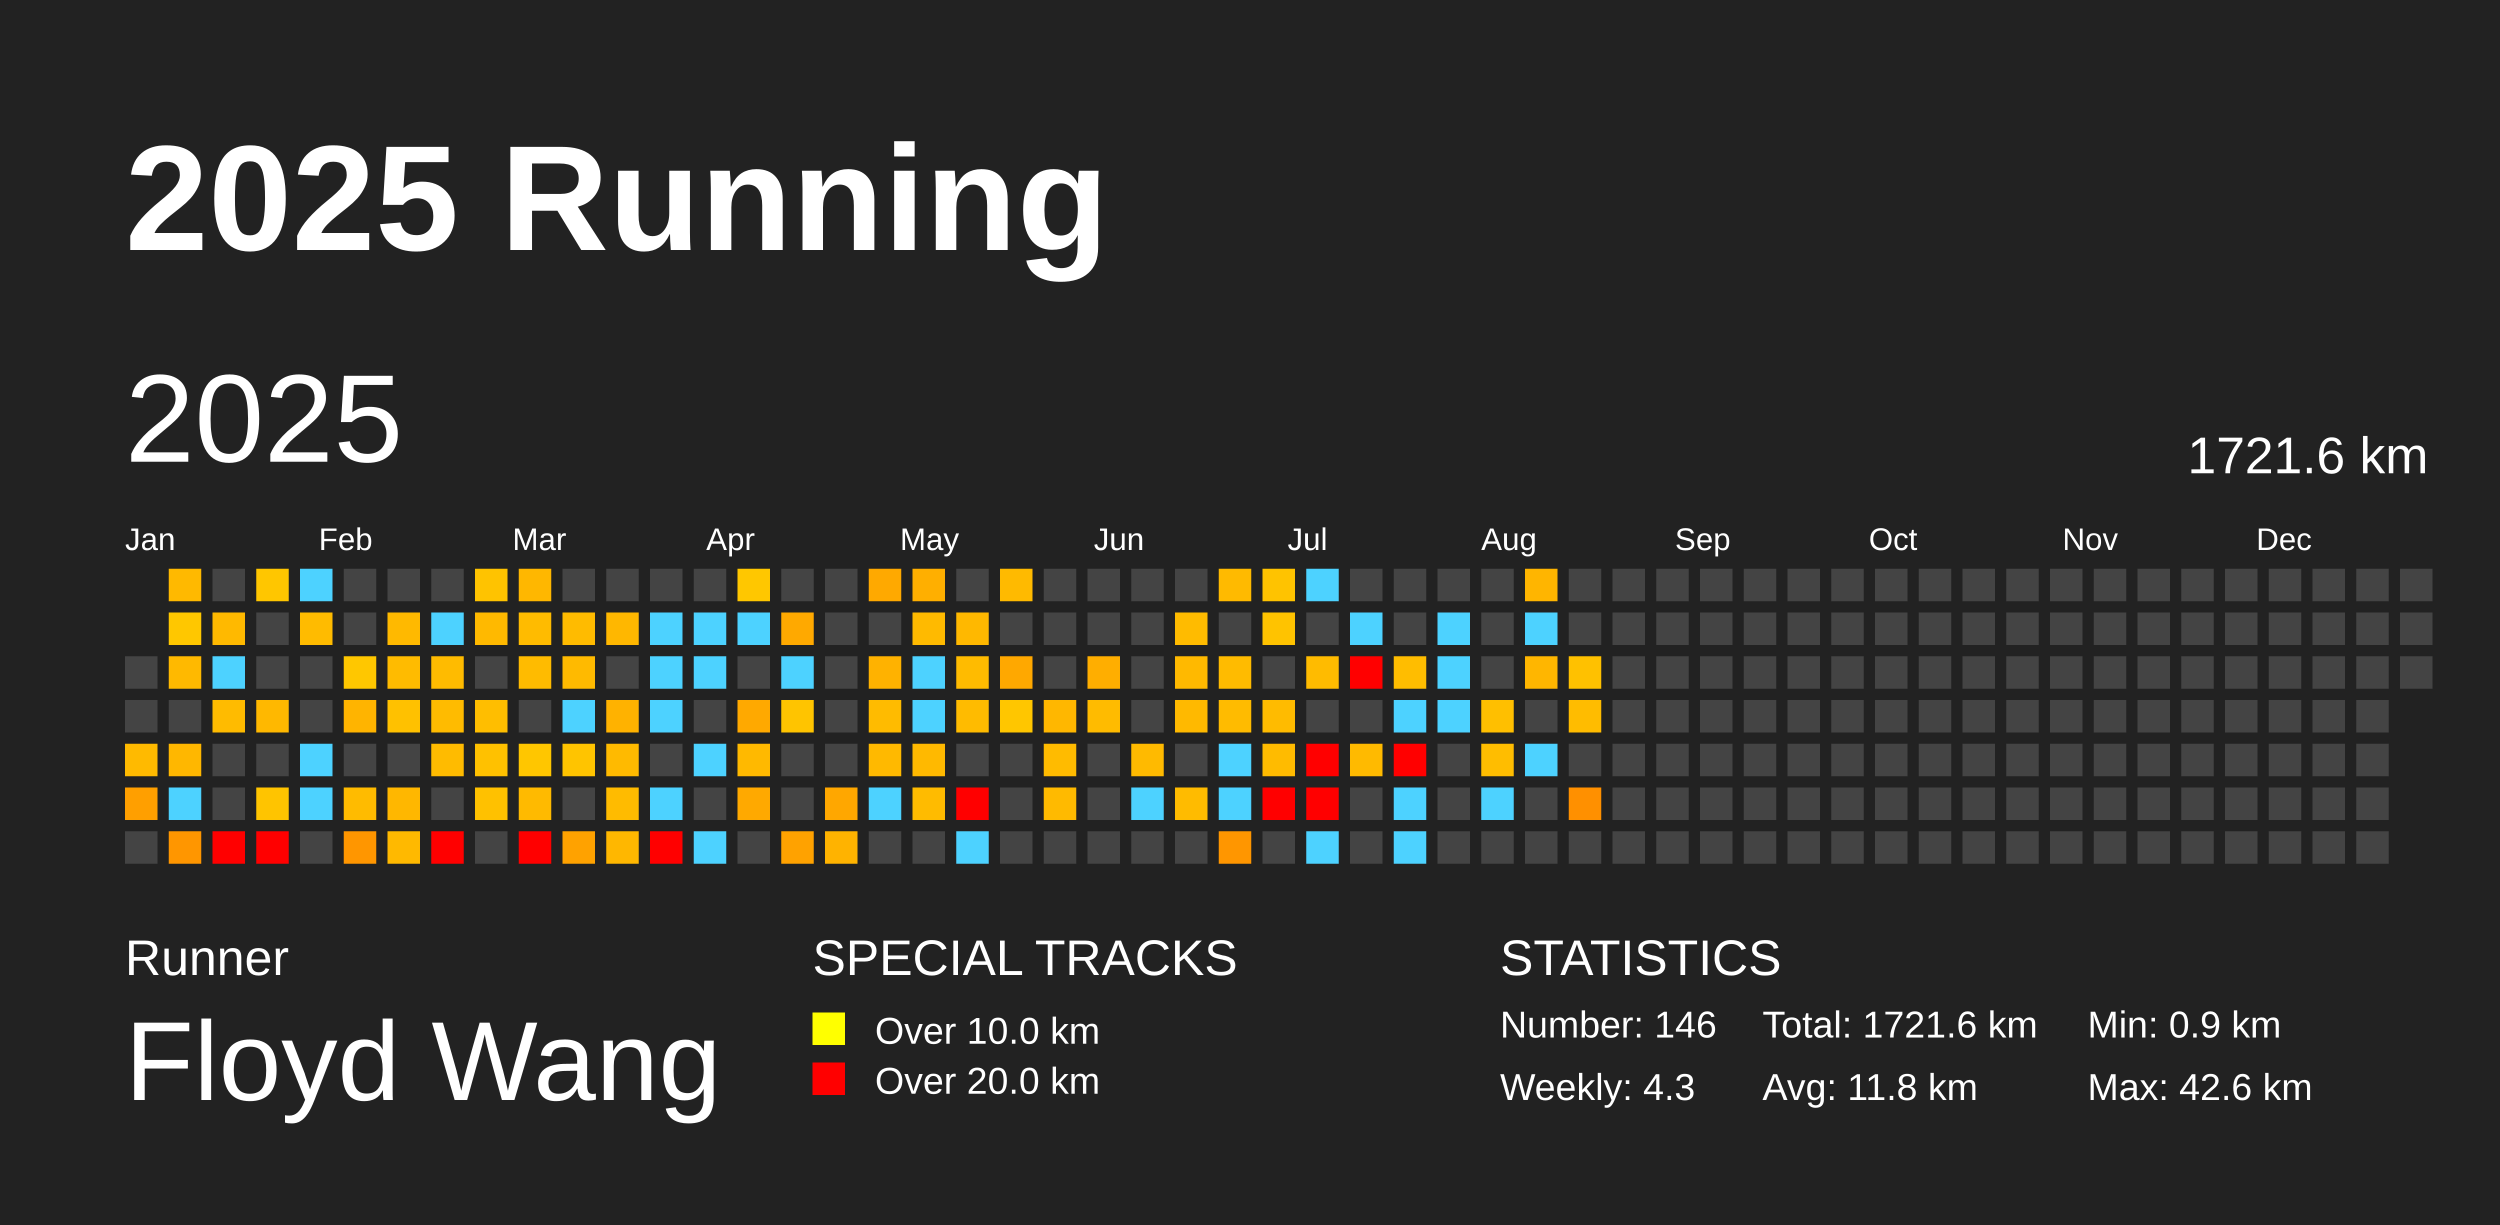
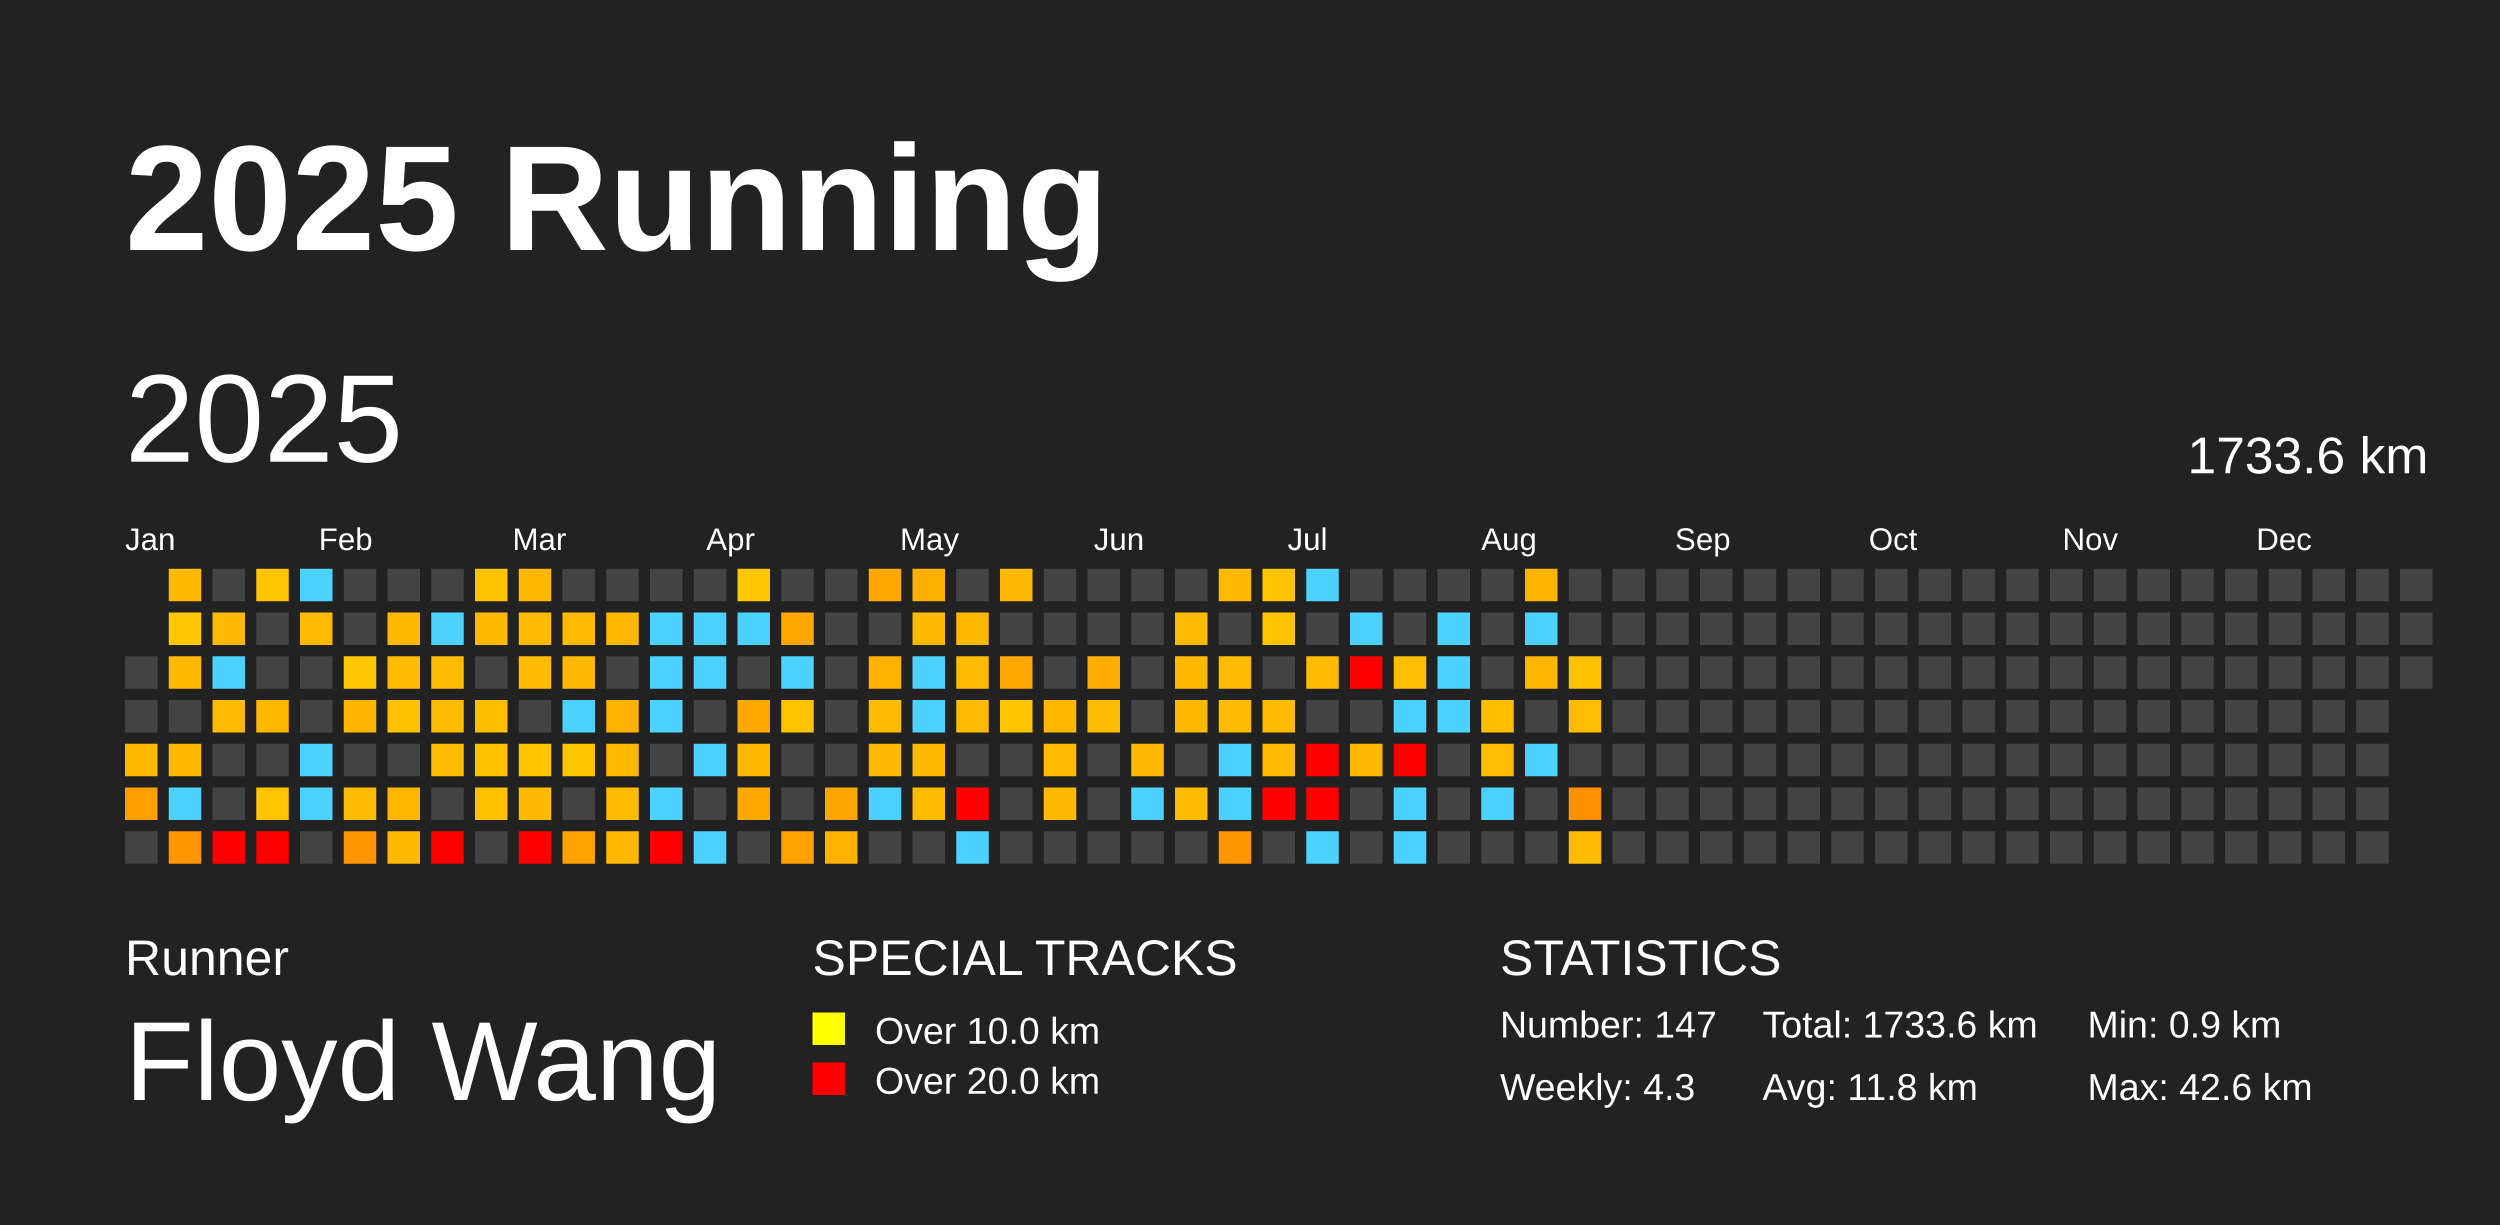
<svg xmlns="http://www.w3.org/2000/svg" baseProfile="full" height="98mm" version="1.1" viewBox="0,0,200,98" width="200mm">
  <defs />
  <rect fill="#222222" height="98" width="200" x="0" y="0" />
  <text fill="#FFFFFF" style="font-size:12px; font-family:Arial; font-weight:bold;" x="10" y="20">2025 Running</text>
  <text fill="#FFFFFF" style="font-size:4px; font-family:Arial" x="10" y="78">Runner</text>
  <text fill="#FFFFFF" style="font-size:9px; font-family:Arial" x="10" y="88">Floyd Wang</text>
  <text fill="#FFFFFF" style="font-size:4px; font-family:Arial" x="65" y="78">SPECIAL TRACKS</text>
  <rect fill="yellow" height="2.6" width="2.6" x="65" y="81" />
  <text fill="#FFFFFF" style="font-size:3px; font-family:Arial" x="70" y="83.5">Over 10.0 km</text>
  <rect fill="red" height="2.6" width="2.6" x="65" y="85" />
  <text fill="#FFFFFF" style="font-size:3px; font-family:Arial" x="70" y="87.5">Over 20.0 km</text>
  <text fill="#FFFFFF" style="font-size:4px; font-family:Arial" x="120" y="78">STATISTICS</text>
-   <text fill="#FFFFFF" style="font-size:3px; font-family:Arial" x="120" y="83">Number: 146</text>
+   <text fill="#FFFFFF" style="font-size:3px; font-family:Arial" x="120" y="83">Number: 147</text>
  <text fill="#FFFFFF" style="font-size:3px; font-family:Arial" x="120" y="88">Weekly: 4.3</text>
-   <text fill="#FFFFFF" style="font-size:3px; font-family:Arial" x="141" y="83">Total: 1721.6 km</text>
+   <text fill="#FFFFFF" style="font-size:3px; font-family:Arial" x="141" y="83">Total: 1733.6 km</text>
  <text fill="#FFFFFF" style="font-size:3px; font-family:Arial" x="141" y="88">Avg: 11.8 km</text>
  <text fill="#FFFFFF" style="font-size:3px; font-family:Arial" x="167" y="83">Min: 0.9 km</text>
  <text fill="#FFFFFF" style="font-size:3px; font-family:Arial" x="167" y="88">Max: 42.6 km</text>
  <text dominant-baseline="hanging" fill="#FFFFFF" style="font-size:10.0px; font-family:Arial;" x="10" y="30">2025</text>
-   <text dominant-baseline="hanging" fill="#FFFFFF" style="font-size:4.125px; font-family:Arial;" x="175" y="35">1721.6 km</text>
+   <text dominant-baseline="hanging" fill="#FFFFFF" style="font-size:4.125px; font-family:Arial;" x="175" y="35">1733.6 km</text>
  <text fill="#FFFFFF" style="font-size:2.5px; font-family:Arial" x="10.0" y="44">Jan</text>
  <text fill="#FFFFFF" style="font-size:2.5px; font-family:Arial" x="25.5" y="44">Feb</text>
  <text fill="#FFFFFF" style="font-size:2.5px; font-family:Arial" x="41.0" y="44">Mar</text>
  <text fill="#FFFFFF" style="font-size:2.5px; font-family:Arial" x="56.5" y="44">Apr</text>
  <text fill="#FFFFFF" style="font-size:2.5px; font-family:Arial" x="72.0" y="44">May</text>
  <text fill="#FFFFFF" style="font-size:2.5px; font-family:Arial" x="87.5" y="44">Jun</text>
  <text fill="#FFFFFF" style="font-size:2.5px; font-family:Arial" x="103.0" y="44">Jul</text>
  <text fill="#FFFFFF" style="font-size:2.5px; font-family:Arial" x="118.5" y="44">Aug</text>
  <text fill="#FFFFFF" style="font-size:2.5px; font-family:Arial" x="134.0" y="44">Sep</text>
  <text fill="#FFFFFF" style="font-size:2.5px; font-family:Arial" x="149.5" y="44">Oct</text>
  <text fill="#FFFFFF" style="font-size:2.5px; font-family:Arial" x="165.0" y="44">Nov</text>
  <text fill="#FFFFFF" style="font-size:2.5px; font-family:Arial" x="180.5" y="44">Dec</text>
  <rect fill="#444444" height="2.6" width="2.6" x="10.0" y="52.5" />
  <rect fill="#444444" height="2.6" width="2.6" x="10.0" y="56.0" />
  <rect fill="#ffba00" height="2.6" width="2.6" x="10.0" y="59.5" />
  <rect fill="#ff9f00" height="2.6" width="2.6" x="10.0" y="63.0" />
  <rect fill="#444444" height="2.6" width="2.6" x="10.0" y="66.5" />
  <rect fill="#ffb900" height="2.6" width="2.6" x="13.5" y="45.5" />
  <rect fill="#ffc700" height="2.6" width="2.6" x="13.5" y="49.0" />
  <rect fill="#ffb900" height="2.6" width="2.6" x="13.5" y="52.5" />
  <rect fill="#444444" height="2.6" width="2.6" x="13.5" y="56.0" />
  <rect fill="#ffb700" height="2.6" width="2.6" x="13.5" y="59.5" />
  <rect fill="#4dd2ff" height="2.6" width="2.6" x="13.5" y="63.0" />
  <rect fill="#ff9600" height="2.6" width="2.6" x="13.5" y="66.5" />
  <rect fill="#444444" height="2.6" width="2.6" x="17.0" y="45.5" />
  <rect fill="#ffb900" height="2.6" width="2.6" x="17.0" y="49.0" />
  <rect fill="#4dd2ff" height="2.6" width="2.6" x="17.0" y="52.5" />
  <rect fill="#ffbb00" height="2.6" width="2.6" x="17.0" y="56.0" />
  <rect fill="#444444" height="2.6" width="2.6" x="17.0" y="59.5" />
  <rect fill="#444444" height="2.6" width="2.6" x="17.0" y="63.0" />
  <rect fill="red" height="2.6" width="2.6" x="17.0" y="66.5" />
  <rect fill="#ffc600" height="2.6" width="2.6" x="20.5" y="45.5" />
  <rect fill="#444444" height="2.6" width="2.6" x="20.5" y="49.0" />
  <rect fill="#444444" height="2.6" width="2.6" x="20.5" y="52.5" />
  <rect fill="#ffb800" height="2.6" width="2.6" x="20.5" y="56.0" />
  <rect fill="#444444" height="2.6" width="2.6" x="20.5" y="59.5" />
  <rect fill="#ffc400" height="2.6" width="2.6" x="20.5" y="63.0" />
  <rect fill="red" height="2.6" width="2.6" x="20.5" y="66.5" />
  <rect fill="#4dd2ff" height="2.6" width="2.6" x="24.0" y="45.5" />
  <rect fill="#ffbb00" height="2.6" width="2.6" x="24.0" y="49.0" />
  <rect fill="#444444" height="2.6" width="2.6" x="24.0" y="52.5" />
  <rect fill="#444444" height="2.6" width="2.6" x="24.0" y="56.0" />
  <rect fill="#4dd2ff" height="2.6" width="2.6" x="24.0" y="59.5" />
  <rect fill="#4dd2ff" height="2.6" width="2.6" x="24.0" y="63.0" />
  <rect fill="#444444" height="2.6" width="2.6" x="24.0" y="66.5" />
  <rect fill="#444444" height="2.6" width="2.6" x="27.5" y="45.5" />
  <rect fill="#444444" height="2.6" width="2.6" x="27.5" y="49.0" />
  <rect fill="#ffc700" height="2.6" width="2.6" x="27.5" y="52.5" />
  <rect fill="#ffb400" height="2.6" width="2.6" x="27.5" y="56.0" />
  <rect fill="#444444" height="2.6" width="2.6" x="27.5" y="59.5" />
  <rect fill="#ffbb00" height="2.6" width="2.6" x="27.5" y="63.0" />
  <rect fill="#ff9600" height="2.6" width="2.6" x="27.5" y="66.5" />
  <rect fill="#444444" height="2.6" width="2.6" x="31.0" y="45.5" />
  <rect fill="#ffb900" height="2.6" width="2.6" x="31.0" y="49.0" />
  <rect fill="#ffbb00" height="2.6" width="2.6" x="31.0" y="52.5" />
  <rect fill="#ffc100" height="2.6" width="2.6" x="31.0" y="56.0" />
  <rect fill="#444444" height="2.6" width="2.6" x="31.0" y="59.5" />
  <rect fill="#ffb700" height="2.6" width="2.6" x="31.0" y="63.0" />
  <rect fill="#ffb900" height="2.6" width="2.6" x="31.0" y="66.5" />
  <rect fill="#444444" height="2.6" width="2.6" x="34.5" y="45.5" />
  <rect fill="#4dd2ff" height="2.6" width="2.6" x="34.5" y="49.0" />
  <rect fill="#ffbb00" height="2.6" width="2.6" x="34.5" y="52.5" />
  <rect fill="#ffbb00" height="2.6" width="2.6" x="34.5" y="56.0" />
  <rect fill="#ffbb00" height="2.6" width="2.6" x="34.5" y="59.5" />
  <rect fill="#444444" height="2.6" width="2.6" x="34.5" y="63.0" />
  <rect fill="red" height="2.6" width="2.6" x="34.5" y="66.5" />
  <rect fill="#ffc300" height="2.6" width="2.6" x="38.0" y="45.5" />
  <rect fill="#ffb900" height="2.6" width="2.6" x="38.0" y="49.0" />
  <rect fill="#444444" height="2.6" width="2.6" x="38.0" y="52.5" />
  <rect fill="#ffbe00" height="2.6" width="2.6" x="38.0" y="56.0" />
  <rect fill="#ffc100" height="2.6" width="2.6" x="38.0" y="59.5" />
  <rect fill="#ffc100" height="2.6" width="2.6" x="38.0" y="63.0" />
  <rect fill="#444444" height="2.6" width="2.6" x="38.0" y="66.5" />
  <rect fill="#ffb700" height="2.6" width="2.6" x="41.5" y="45.5" />
  <rect fill="#ffbb00" height="2.6" width="2.6" x="41.5" y="49.0" />
  <rect fill="#ffbb00" height="2.6" width="2.6" x="41.5" y="52.5" />
  <rect fill="#444444" height="2.6" width="2.6" x="41.5" y="56.0" />
  <rect fill="#ffc600" height="2.6" width="2.6" x="41.5" y="59.5" />
  <rect fill="#ffba00" height="2.6" width="2.6" x="41.5" y="63.0" />
  <rect fill="red" height="2.6" width="2.6" x="41.5" y="66.5" />
  <rect fill="#444444" height="2.6" width="2.6" x="45.0" y="45.5" />
  <rect fill="#ffbb00" height="2.6" width="2.6" x="45.0" y="49.0" />
  <rect fill="#ffba00" height="2.6" width="2.6" x="45.0" y="52.5" />
  <rect fill="#4dd2ff" height="2.6" width="2.6" x="45.0" y="56.0" />
  <rect fill="#ffc400" height="2.6" width="2.6" x="45.0" y="59.5" />
  <rect fill="#444444" height="2.6" width="2.6" x="45.0" y="63.0" />
  <rect fill="#ffa200" height="2.6" width="2.6" x="45.0" y="66.5" />
  <rect fill="#444444" height="2.6" width="2.6" x="48.5" y="45.5" />
  <rect fill="#ffb700" height="2.6" width="2.6" x="48.5" y="49.0" />
  <rect fill="#444444" height="2.6" width="2.6" x="48.5" y="52.5" />
  <rect fill="#ffb200" height="2.6" width="2.6" x="48.5" y="56.0" />
  <rect fill="#ffba00" height="2.6" width="2.6" x="48.5" y="59.5" />
  <rect fill="#ffbb00" height="2.6" width="2.6" x="48.5" y="63.0" />
  <rect fill="#ffb700" height="2.6" width="2.6" x="48.5" y="66.5" />
  <rect fill="#444444" height="2.6" width="2.6" x="52.0" y="45.5" />
  <rect fill="#4dd2ff" height="2.6" width="2.6" x="52.0" y="49.0" />
  <rect fill="#4dd2ff" height="2.6" width="2.6" x="52.0" y="52.5" />
  <rect fill="#4dd2ff" height="2.6" width="2.6" x="52.0" y="56.0" />
  <rect fill="#444444" height="2.6" width="2.6" x="52.0" y="59.5" />
  <rect fill="#4dd2ff" height="2.6" width="2.6" x="52.0" y="63.0" />
  <rect fill="red" height="2.6" width="2.6" x="52.0" y="66.5" />
  <rect fill="#444444" height="2.6" width="2.6" x="55.5" y="45.5" />
  <rect fill="#4dd2ff" height="2.6" width="2.6" x="55.5" y="49.0" />
  <rect fill="#4dd2ff" height="2.6" width="2.6" x="55.5" y="52.5" />
  <rect fill="#444444" height="2.6" width="2.6" x="55.5" y="56.0" />
  <rect fill="#4dd2ff" height="2.6" width="2.6" x="55.5" y="59.5" />
  <rect fill="#444444" height="2.6" width="2.6" x="55.5" y="63.0" />
  <rect fill="#4dd2ff" height="2.6" width="2.6" x="55.5" y="66.5" />
  <rect fill="#ffc700" height="2.6" width="2.6" x="59.0" y="45.5" />
  <rect fill="#4dd2ff" height="2.6" width="2.6" x="59.0" y="49.0" />
  <rect fill="#444444" height="2.6" width="2.6" x="59.0" y="52.5" />
  <rect fill="#ffa900" height="2.6" width="2.6" x="59.0" y="56.0" />
  <rect fill="#ffb900" height="2.6" width="2.6" x="59.0" y="59.5" />
  <rect fill="#ffa900" height="2.6" width="2.6" x="59.0" y="63.0" />
  <rect fill="#444444" height="2.6" width="2.6" x="59.0" y="66.5" />
  <rect fill="#444444" height="2.6" width="2.6" x="62.5" y="45.5" />
  <rect fill="#ffa900" height="2.6" width="2.6" x="62.5" y="49.0" />
  <rect fill="#4dd2ff" height="2.6" width="2.6" x="62.5" y="52.5" />
  <rect fill="#ffc400" height="2.6" width="2.6" x="62.5" y="56.0" />
  <rect fill="#444444" height="2.6" width="2.6" x="62.5" y="59.5" />
  <rect fill="#444444" height="2.6" width="2.6" x="62.5" y="63.0" />
  <rect fill="#ffa200" height="2.6" width="2.6" x="62.5" y="66.5" />
  <rect fill="#444444" height="2.6" width="2.6" x="66.0" y="45.5" />
  <rect fill="#444444" height="2.6" width="2.6" x="66.0" y="49.0" />
  <rect fill="#444444" height="2.6" width="2.6" x="66.0" y="52.5" />
  <rect fill="#444444" height="2.6" width="2.6" x="66.0" y="56.0" />
  <rect fill="#444444" height="2.6" width="2.6" x="66.0" y="59.5" />
  <rect fill="#ffa700" height="2.6" width="2.6" x="66.0" y="63.0" />
  <rect fill="#ffb300" height="2.6" width="2.6" x="66.0" y="66.5" />
  <rect fill="#ffa900" height="2.6" width="2.6" x="69.5" y="45.5" />
  <rect fill="#444444" height="2.6" width="2.6" x="69.5" y="49.0" />
  <rect fill="#ffb200" height="2.6" width="2.6" x="69.5" y="52.5" />
  <rect fill="#ffbb00" height="2.6" width="2.6" x="69.5" y="56.0" />
  <rect fill="#ffb900" height="2.6" width="2.6" x="69.5" y="59.5" />
  <rect fill="#4dd2ff" height="2.6" width="2.6" x="69.5" y="63.0" />
  <rect fill="#444444" height="2.6" width="2.6" x="69.5" y="66.5" />
  <rect fill="#ffaf00" height="2.6" width="2.6" x="73.0" y="45.5" />
  <rect fill="#ffba00" height="2.6" width="2.6" x="73.0" y="49.0" />
  <rect fill="#4dd2ff" height="2.6" width="2.6" x="73.0" y="52.5" />
  <rect fill="#4dd2ff" height="2.6" width="2.6" x="73.0" y="56.0" />
  <rect fill="#ffb900" height="2.6" width="2.6" x="73.0" y="59.5" />
  <rect fill="#ffbb00" height="2.6" width="2.6" x="73.0" y="63.0" />
  <rect fill="#444444" height="2.6" width="2.6" x="73.0" y="66.5" />
  <rect fill="#444444" height="2.6" width="2.6" x="76.5" y="45.5" />
  <rect fill="#ffb800" height="2.6" width="2.6" x="76.5" y="49.0" />
  <rect fill="#ffbb00" height="2.6" width="2.6" x="76.5" y="52.5" />
  <rect fill="#ffbb00" height="2.6" width="2.6" x="76.5" y="56.0" />
  <rect fill="#444444" height="2.6" width="2.6" x="76.5" y="59.5" />
  <rect fill="red" height="2.6" width="2.6" x="76.5" y="63.0" />
  <rect fill="#4dd2ff" height="2.6" width="2.6" x="76.5" y="66.5" />
  <rect fill="#ffba00" height="2.6" width="2.6" x="80.0" y="45.5" />
  <rect fill="#444444" height="2.6" width="2.6" x="80.0" y="49.0" />
  <rect fill="#ffa800" height="2.6" width="2.6" x="80.0" y="52.5" />
  <rect fill="#ffc600" height="2.6" width="2.6" x="80.0" y="56.0" />
  <rect fill="#444444" height="2.6" width="2.6" x="80.0" y="59.5" />
  <rect fill="#444444" height="2.6" width="2.6" x="80.0" y="63.0" />
  <rect fill="#444444" height="2.6" width="2.6" x="80.0" y="66.5" />
  <rect fill="#444444" height="2.6" width="2.6" x="83.5" y="45.5" />
  <rect fill="#444444" height="2.6" width="2.6" x="83.5" y="49.0" />
  <rect fill="#444444" height="2.6" width="2.6" x="83.5" y="52.5" />
  <rect fill="#ffb700" height="2.6" width="2.6" x="83.5" y="56.0" />
  <rect fill="#ffbb00" height="2.6" width="2.6" x="83.5" y="59.5" />
  <rect fill="#ffba00" height="2.6" width="2.6" x="83.5" y="63.0" />
  <rect fill="#444444" height="2.6" width="2.6" x="83.5" y="66.5" />
  <rect fill="#444444" height="2.6" width="2.6" x="87.0" y="45.5" />
  <rect fill="#444444" height="2.6" width="2.6" x="87.0" y="49.0" />
  <rect fill="#ffae00" height="2.6" width="2.6" x="87.0" y="52.5" />
  <rect fill="#ffbb00" height="2.6" width="2.6" x="87.0" y="56.0" />
  <rect fill="#444444" height="2.6" width="2.6" x="87.0" y="59.5" />
  <rect fill="#444444" height="2.6" width="2.6" x="87.0" y="63.0" />
  <rect fill="#444444" height="2.6" width="2.6" x="87.0" y="66.5" />
  <rect fill="#444444" height="2.6" width="2.6" x="90.5" y="45.5" />
  <rect fill="#444444" height="2.6" width="2.6" x="90.5" y="49.0" />
  <rect fill="#444444" height="2.6" width="2.6" x="90.5" y="52.5" />
  <rect fill="#444444" height="2.6" width="2.6" x="90.5" y="56.0" />
  <rect fill="#ffba00" height="2.6" width="2.6" x="90.5" y="59.5" />
  <rect fill="#4dd2ff" height="2.6" width="2.6" x="90.5" y="63.0" />
  <rect fill="#444444" height="2.6" width="2.6" x="90.5" y="66.5" />
  <rect fill="#444444" height="2.6" width="2.6" x="94.0" y="45.5" />
  <rect fill="#ffbb00" height="2.6" width="2.6" x="94.0" y="49.0" />
  <rect fill="#ffb900" height="2.6" width="2.6" x="94.0" y="52.5" />
  <rect fill="#ffb900" height="2.6" width="2.6" x="94.0" y="56.0" />
  <rect fill="#444444" height="2.6" width="2.6" x="94.0" y="59.5" />
  <rect fill="#ffbb00" height="2.6" width="2.6" x="94.0" y="63.0" />
  <rect fill="#444444" height="2.6" width="2.6" x="94.0" y="66.5" />
  <rect fill="#ffba00" height="2.6" width="2.6" x="97.5" y="45.5" />
  <rect fill="#444444" height="2.6" width="2.6" x="97.5" y="49.0" />
  <rect fill="#ffbb00" height="2.6" width="2.6" x="97.5" y="52.5" />
  <rect fill="#ffbb00" height="2.6" width="2.6" x="97.5" y="56.0" />
  <rect fill="#4dd2ff" height="2.6" width="2.6" x="97.5" y="59.5" />
  <rect fill="#4dd2ff" height="2.6" width="2.6" x="97.5" y="63.0" />
  <rect fill="#ff9600" height="2.6" width="2.6" x="97.5" y="66.5" />
  <rect fill="#ffc300" height="2.6" width="2.6" x="101.0" y="45.5" />
  <rect fill="#ffc300" height="2.6" width="2.6" x="101.0" y="49.0" />
  <rect fill="#444444" height="2.6" width="2.6" x="101.0" y="52.5" />
  <rect fill="#ffbb00" height="2.6" width="2.6" x="101.0" y="56.0" />
  <rect fill="#ffbb00" height="2.6" width="2.6" x="101.0" y="59.5" />
  <rect fill="red" height="2.6" width="2.6" x="101.0" y="63.0" />
  <rect fill="#444444" height="2.6" width="2.6" x="101.0" y="66.5" />
  <rect fill="#4dd2ff" height="2.6" width="2.6" x="104.5" y="45.5" />
  <rect fill="#444444" height="2.6" width="2.6" x="104.5" y="49.0" />
  <rect fill="#ffbb00" height="2.6" width="2.6" x="104.5" y="52.5" />
  <rect fill="#444444" height="2.6" width="2.6" x="104.5" y="56.0" />
  <rect fill="red" height="2.6" width="2.6" x="104.5" y="59.5" />
  <rect fill="red" height="2.6" width="2.6" x="104.5" y="63.0" />
  <rect fill="#4dd2ff" height="2.6" width="2.6" x="104.5" y="66.5" />
  <rect fill="#444444" height="2.6" width="2.6" x="108.0" y="45.5" />
  <rect fill="#4dd2ff" height="2.6" width="2.6" x="108.0" y="49.0" />
  <rect fill="red" height="2.6" width="2.6" x="108.0" y="52.5" />
  <rect fill="#444444" height="2.6" width="2.6" x="108.0" y="56.0" />
  <rect fill="#ffba00" height="2.6" width="2.6" x="108.0" y="59.5" />
  <rect fill="#444444" height="2.6" width="2.6" x="108.0" y="63.0" />
  <rect fill="#444444" height="2.6" width="2.6" x="108.0" y="66.5" />
  <rect fill="#444444" height="2.6" width="2.6" x="111.5" y="45.5" />
  <rect fill="#444444" height="2.6" width="2.6" x="111.5" y="49.0" />
  <rect fill="#ffbd00" height="2.6" width="2.6" x="111.5" y="52.5" />
  <rect fill="#4dd2ff" height="2.6" width="2.6" x="111.5" y="56.0" />
  <rect fill="red" height="2.6" width="2.6" x="111.5" y="59.5" />
  <rect fill="#4dd2ff" height="2.6" width="2.6" x="111.5" y="63.0" />
  <rect fill="#4dd2ff" height="2.6" width="2.6" x="111.5" y="66.5" />
  <rect fill="#444444" height="2.6" width="2.6" x="115.0" y="45.5" />
  <rect fill="#4dd2ff" height="2.6" width="2.6" x="115.0" y="49.0" />
  <rect fill="#4dd2ff" height="2.6" width="2.6" x="115.0" y="52.5" />
  <rect fill="#4dd2ff" height="2.6" width="2.6" x="115.0" y="56.0" />
  <rect fill="#444444" height="2.6" width="2.6" x="115.0" y="59.5" />
  <rect fill="#444444" height="2.6" width="2.6" x="115.0" y="63.0" />
  <rect fill="#444444" height="2.6" width="2.6" x="115.0" y="66.5" />
  <rect fill="#444444" height="2.6" width="2.6" x="118.5" y="45.5" />
  <rect fill="#444444" height="2.6" width="2.6" x="118.5" y="49.0" />
  <rect fill="#444444" height="2.6" width="2.6" x="118.5" y="52.5" />
  <rect fill="#ffbf00" height="2.6" width="2.6" x="118.5" y="56.0" />
  <rect fill="#ffbd00" height="2.6" width="2.6" x="118.5" y="59.5" />
  <rect fill="#4dd2ff" height="2.6" width="2.6" x="118.5" y="63.0" />
  <rect fill="#444444" height="2.6" width="2.6" x="118.5" y="66.5" />
  <rect fill="#ffb500" height="2.6" width="2.6" x="122.0" y="45.5" />
  <rect fill="#4dd2ff" height="2.6" width="2.6" x="122.0" y="49.0" />
  <rect fill="#ffb600" height="2.6" width="2.6" x="122.0" y="52.5" />
  <rect fill="#444444" height="2.6" width="2.6" x="122.0" y="56.0" />
  <rect fill="#4dd2ff" height="2.6" width="2.6" x="122.0" y="59.5" />
  <rect fill="#444444" height="2.6" width="2.6" x="122.0" y="63.0" />
  <rect fill="#444444" height="2.6" width="2.6" x="122.0" y="66.5" />
  <rect fill="#444444" height="2.6" width="2.6" x="125.5" y="45.5" />
  <rect fill="#444444" height="2.6" width="2.6" x="125.5" y="49.0" />
  <rect fill="#ffc100" height="2.6" width="2.6" x="125.5" y="52.5" />
  <rect fill="#ffbc00" height="2.6" width="2.6" x="125.5" y="56.0" />
  <rect fill="#444444" height="2.6" width="2.6" x="125.5" y="59.5" />
  <rect fill="#ff9000" height="2.6" width="2.6" x="125.5" y="63.0" />
-   <rect fill="#444444" height="2.6" width="2.6" x="125.5" y="66.5" />
+   <rect fill="#ffbb00" height="2.6" width="2.6" x="125.5" y="66.5" />
  <rect fill="#444444" height="2.6" width="2.6" x="129.0" y="45.5" />
  <rect fill="#444444" height="2.6" width="2.6" x="129.0" y="49.0" />
  <rect fill="#444444" height="2.6" width="2.6" x="129.0" y="52.5" />
  <rect fill="#444444" height="2.6" width="2.6" x="129.0" y="56.0" />
  <rect fill="#444444" height="2.6" width="2.6" x="129.0" y="59.5" />
  <rect fill="#444444" height="2.6" width="2.6" x="129.0" y="63.0" />
  <rect fill="#444444" height="2.6" width="2.6" x="129.0" y="66.5" />
  <rect fill="#444444" height="2.6" width="2.6" x="132.5" y="45.5" />
  <rect fill="#444444" height="2.6" width="2.6" x="132.5" y="49.0" />
  <rect fill="#444444" height="2.6" width="2.6" x="132.5" y="52.5" />
  <rect fill="#444444" height="2.6" width="2.6" x="132.5" y="56.0" />
  <rect fill="#444444" height="2.6" width="2.6" x="132.5" y="59.5" />
  <rect fill="#444444" height="2.6" width="2.6" x="132.5" y="63.0" />
  <rect fill="#444444" height="2.6" width="2.6" x="132.5" y="66.5" />
  <rect fill="#444444" height="2.6" width="2.6" x="136.0" y="45.5" />
  <rect fill="#444444" height="2.6" width="2.6" x="136.0" y="49.0" />
  <rect fill="#444444" height="2.6" width="2.6" x="136.0" y="52.5" />
  <rect fill="#444444" height="2.6" width="2.6" x="136.0" y="56.0" />
  <rect fill="#444444" height="2.6" width="2.6" x="136.0" y="59.5" />
  <rect fill="#444444" height="2.6" width="2.6" x="136.0" y="63.0" />
  <rect fill="#444444" height="2.6" width="2.6" x="136.0" y="66.5" />
  <rect fill="#444444" height="2.6" width="2.6" x="139.5" y="45.5" />
  <rect fill="#444444" height="2.6" width="2.6" x="139.5" y="49.0" />
  <rect fill="#444444" height="2.6" width="2.6" x="139.5" y="52.5" />
  <rect fill="#444444" height="2.6" width="2.6" x="139.5" y="56.0" />
  <rect fill="#444444" height="2.6" width="2.6" x="139.5" y="59.5" />
  <rect fill="#444444" height="2.6" width="2.6" x="139.5" y="63.0" />
  <rect fill="#444444" height="2.6" width="2.6" x="139.5" y="66.5" />
  <rect fill="#444444" height="2.6" width="2.6" x="143.0" y="45.5" />
  <rect fill="#444444" height="2.6" width="2.6" x="143.0" y="49.0" />
  <rect fill="#444444" height="2.6" width="2.6" x="143.0" y="52.5" />
  <rect fill="#444444" height="2.6" width="2.6" x="143.0" y="56.0" />
  <rect fill="#444444" height="2.6" width="2.6" x="143.0" y="59.5" />
  <rect fill="#444444" height="2.6" width="2.6" x="143.0" y="63.0" />
  <rect fill="#444444" height="2.6" width="2.6" x="143.0" y="66.5" />
  <rect fill="#444444" height="2.6" width="2.6" x="146.5" y="45.5" />
  <rect fill="#444444" height="2.6" width="2.6" x="146.5" y="49.0" />
  <rect fill="#444444" height="2.6" width="2.6" x="146.5" y="52.5" />
  <rect fill="#444444" height="2.6" width="2.6" x="146.5" y="56.0" />
  <rect fill="#444444" height="2.6" width="2.6" x="146.5" y="59.5" />
  <rect fill="#444444" height="2.6" width="2.6" x="146.5" y="63.0" />
  <rect fill="#444444" height="2.6" width="2.6" x="146.5" y="66.5" />
  <rect fill="#444444" height="2.6" width="2.6" x="150.0" y="45.5" />
  <rect fill="#444444" height="2.6" width="2.6" x="150.0" y="49.0" />
  <rect fill="#444444" height="2.6" width="2.6" x="150.0" y="52.5" />
  <rect fill="#444444" height="2.6" width="2.6" x="150.0" y="56.0" />
  <rect fill="#444444" height="2.6" width="2.6" x="150.0" y="59.5" />
  <rect fill="#444444" height="2.6" width="2.6" x="150.0" y="63.0" />
  <rect fill="#444444" height="2.6" width="2.6" x="150.0" y="66.5" />
  <rect fill="#444444" height="2.6" width="2.6" x="153.5" y="45.5" />
  <rect fill="#444444" height="2.6" width="2.6" x="153.5" y="49.0" />
  <rect fill="#444444" height="2.6" width="2.6" x="153.5" y="52.5" />
  <rect fill="#444444" height="2.6" width="2.6" x="153.5" y="56.0" />
  <rect fill="#444444" height="2.6" width="2.6" x="153.5" y="59.5" />
  <rect fill="#444444" height="2.6" width="2.6" x="153.5" y="63.0" />
  <rect fill="#444444" height="2.6" width="2.6" x="153.5" y="66.5" />
  <rect fill="#444444" height="2.6" width="2.6" x="157.0" y="45.5" />
  <rect fill="#444444" height="2.6" width="2.6" x="157.0" y="49.0" />
  <rect fill="#444444" height="2.6" width="2.6" x="157.0" y="52.5" />
  <rect fill="#444444" height="2.6" width="2.6" x="157.0" y="56.0" />
  <rect fill="#444444" height="2.6" width="2.6" x="157.0" y="59.5" />
  <rect fill="#444444" height="2.6" width="2.6" x="157.0" y="63.0" />
  <rect fill="#444444" height="2.6" width="2.6" x="157.0" y="66.5" />
  <rect fill="#444444" height="2.6" width="2.6" x="160.5" y="45.5" />
  <rect fill="#444444" height="2.6" width="2.6" x="160.5" y="49.0" />
  <rect fill="#444444" height="2.6" width="2.6" x="160.5" y="52.5" />
  <rect fill="#444444" height="2.6" width="2.6" x="160.5" y="56.0" />
  <rect fill="#444444" height="2.6" width="2.6" x="160.5" y="59.5" />
  <rect fill="#444444" height="2.6" width="2.6" x="160.5" y="63.0" />
  <rect fill="#444444" height="2.6" width="2.6" x="160.5" y="66.5" />
  <rect fill="#444444" height="2.6" width="2.6" x="164.0" y="45.5" />
  <rect fill="#444444" height="2.6" width="2.6" x="164.0" y="49.0" />
  <rect fill="#444444" height="2.6" width="2.6" x="164.0" y="52.5" />
  <rect fill="#444444" height="2.6" width="2.6" x="164.0" y="56.0" />
  <rect fill="#444444" height="2.6" width="2.6" x="164.0" y="59.5" />
  <rect fill="#444444" height="2.6" width="2.6" x="164.0" y="63.0" />
  <rect fill="#444444" height="2.6" width="2.6" x="164.0" y="66.5" />
  <rect fill="#444444" height="2.6" width="2.6" x="167.5" y="45.5" />
  <rect fill="#444444" height="2.6" width="2.6" x="167.5" y="49.0" />
  <rect fill="#444444" height="2.6" width="2.6" x="167.5" y="52.5" />
  <rect fill="#444444" height="2.6" width="2.6" x="167.5" y="56.0" />
  <rect fill="#444444" height="2.6" width="2.6" x="167.5" y="59.5" />
  <rect fill="#444444" height="2.6" width="2.6" x="167.5" y="63.0" />
  <rect fill="#444444" height="2.6" width="2.6" x="167.5" y="66.5" />
  <rect fill="#444444" height="2.6" width="2.6" x="171.0" y="45.5" />
  <rect fill="#444444" height="2.6" width="2.6" x="171.0" y="49.0" />
  <rect fill="#444444" height="2.6" width="2.6" x="171.0" y="52.5" />
  <rect fill="#444444" height="2.6" width="2.6" x="171.0" y="56.0" />
  <rect fill="#444444" height="2.6" width="2.6" x="171.0" y="59.5" />
  <rect fill="#444444" height="2.6" width="2.6" x="171.0" y="63.0" />
  <rect fill="#444444" height="2.6" width="2.6" x="171.0" y="66.5" />
  <rect fill="#444444" height="2.6" width="2.6" x="174.5" y="45.5" />
  <rect fill="#444444" height="2.6" width="2.6" x="174.5" y="49.0" />
  <rect fill="#444444" height="2.6" width="2.6" x="174.5" y="52.5" />
  <rect fill="#444444" height="2.6" width="2.6" x="174.5" y="56.0" />
  <rect fill="#444444" height="2.6" width="2.6" x="174.5" y="59.5" />
  <rect fill="#444444" height="2.6" width="2.6" x="174.5" y="63.0" />
  <rect fill="#444444" height="2.6" width="2.6" x="174.5" y="66.5" />
  <rect fill="#444444" height="2.6" width="2.6" x="178.0" y="45.5" />
  <rect fill="#444444" height="2.6" width="2.6" x="178.0" y="49.0" />
  <rect fill="#444444" height="2.6" width="2.6" x="178.0" y="52.5" />
  <rect fill="#444444" height="2.6" width="2.6" x="178.0" y="56.0" />
  <rect fill="#444444" height="2.6" width="2.6" x="178.0" y="59.5" />
  <rect fill="#444444" height="2.6" width="2.6" x="178.0" y="63.0" />
  <rect fill="#444444" height="2.6" width="2.6" x="178.0" y="66.5" />
  <rect fill="#444444" height="2.6" width="2.6" x="181.5" y="45.5" />
  <rect fill="#444444" height="2.6" width="2.6" x="181.5" y="49.0" />
  <rect fill="#444444" height="2.6" width="2.6" x="181.5" y="52.5" />
  <rect fill="#444444" height="2.6" width="2.6" x="181.5" y="56.0" />
  <rect fill="#444444" height="2.6" width="2.6" x="181.5" y="59.5" />
  <rect fill="#444444" height="2.6" width="2.6" x="181.5" y="63.0" />
  <rect fill="#444444" height="2.6" width="2.6" x="181.5" y="66.5" />
  <rect fill="#444444" height="2.6" width="2.6" x="185.0" y="45.5" />
  <rect fill="#444444" height="2.6" width="2.6" x="185.0" y="49.0" />
  <rect fill="#444444" height="2.6" width="2.6" x="185.0" y="52.5" />
  <rect fill="#444444" height="2.6" width="2.6" x="185.0" y="56.0" />
  <rect fill="#444444" height="2.6" width="2.6" x="185.0" y="59.5" />
  <rect fill="#444444" height="2.6" width="2.6" x="185.0" y="63.0" />
  <rect fill="#444444" height="2.6" width="2.6" x="185.0" y="66.5" />
  <rect fill="#444444" height="2.6" width="2.6" x="188.5" y="45.5" />
  <rect fill="#444444" height="2.6" width="2.6" x="188.5" y="49.0" />
  <rect fill="#444444" height="2.6" width="2.6" x="188.5" y="52.5" />
  <rect fill="#444444" height="2.6" width="2.6" x="188.5" y="56.0" />
  <rect fill="#444444" height="2.6" width="2.6" x="188.5" y="59.5" />
  <rect fill="#444444" height="2.6" width="2.6" x="188.5" y="63.0" />
  <rect fill="#444444" height="2.6" width="2.6" x="188.5" y="66.5" />
  <rect fill="#444444" height="2.6" width="2.6" x="192.0" y="45.5" />
  <rect fill="#444444" height="2.6" width="2.6" x="192.0" y="49.0" />
  <rect fill="#444444" height="2.6" width="2.6" x="192.0" y="52.5" />
</svg>
